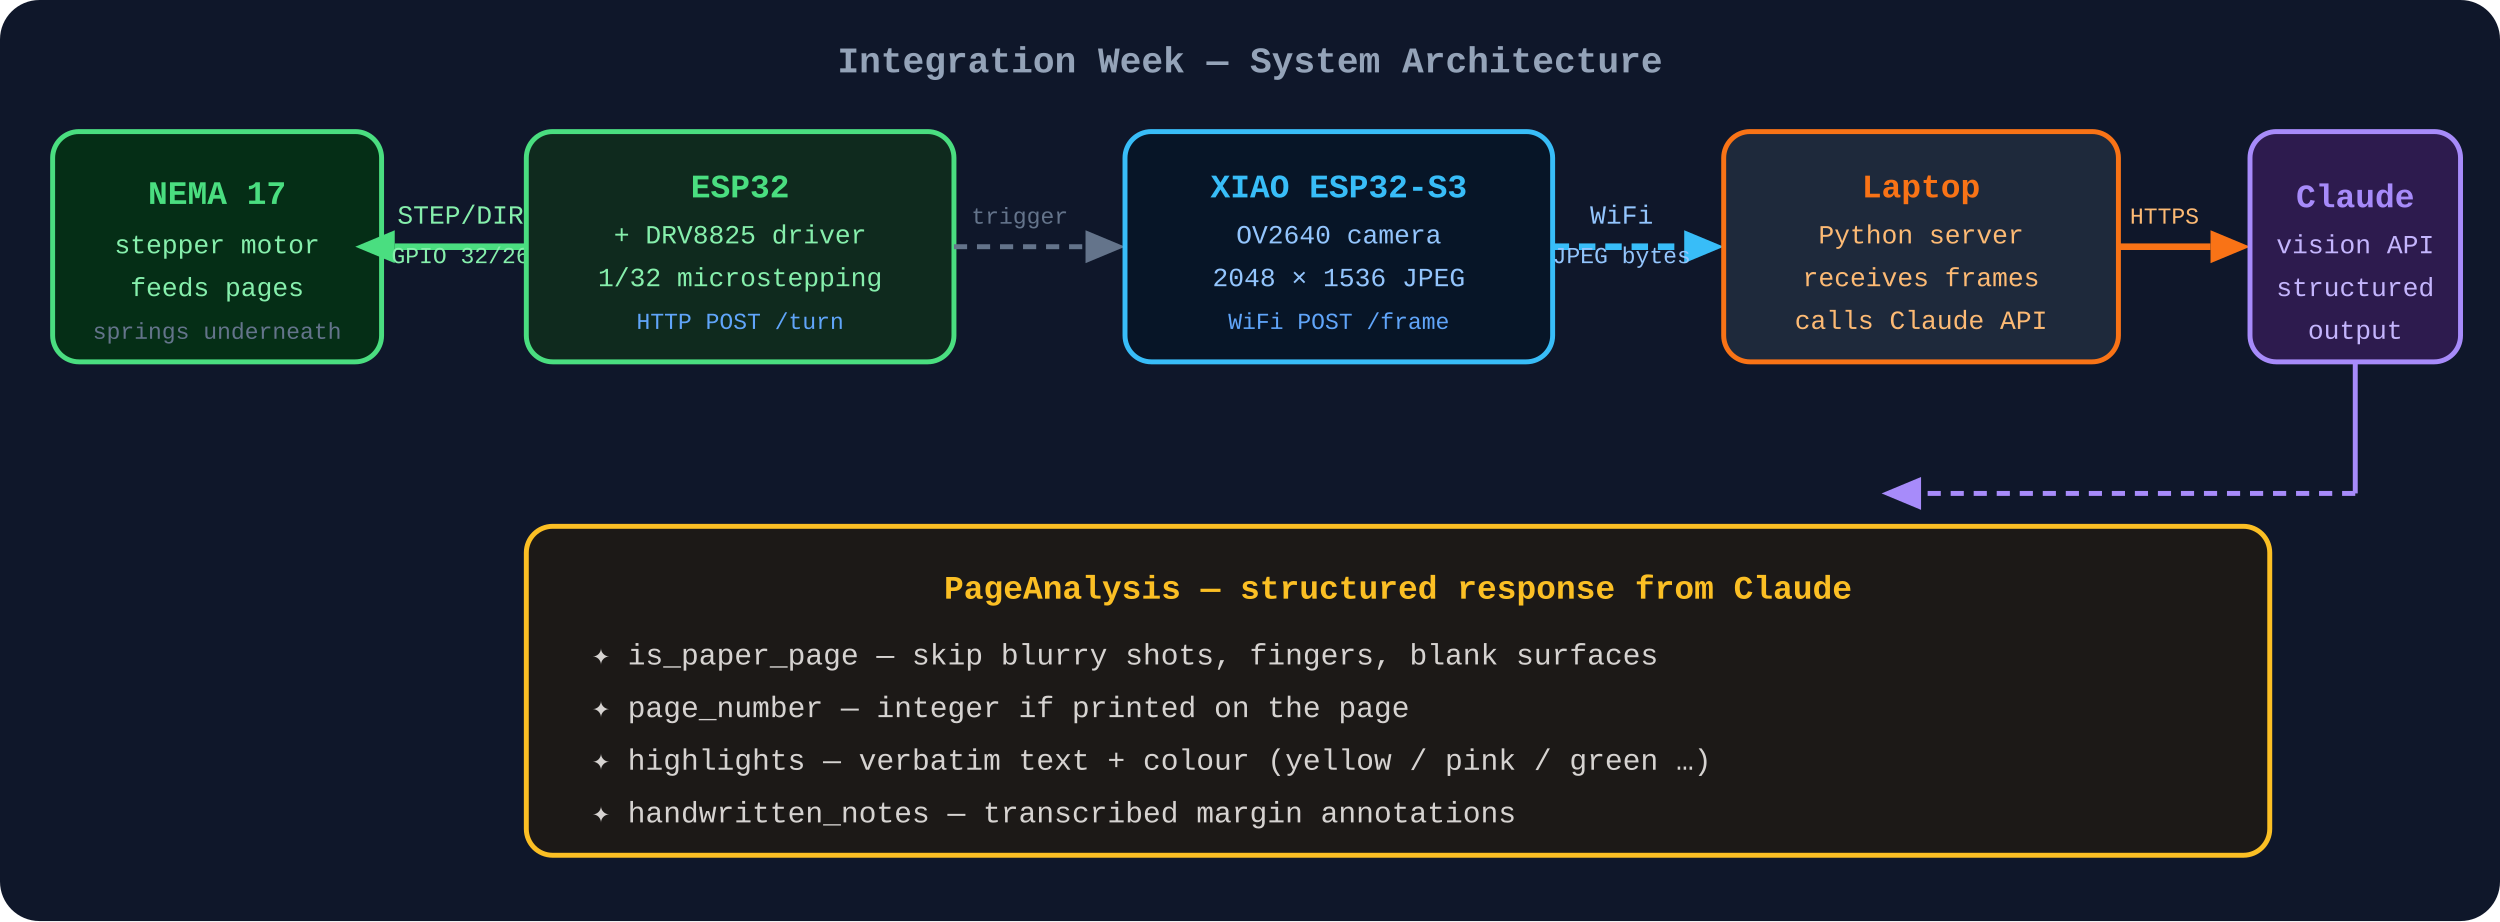
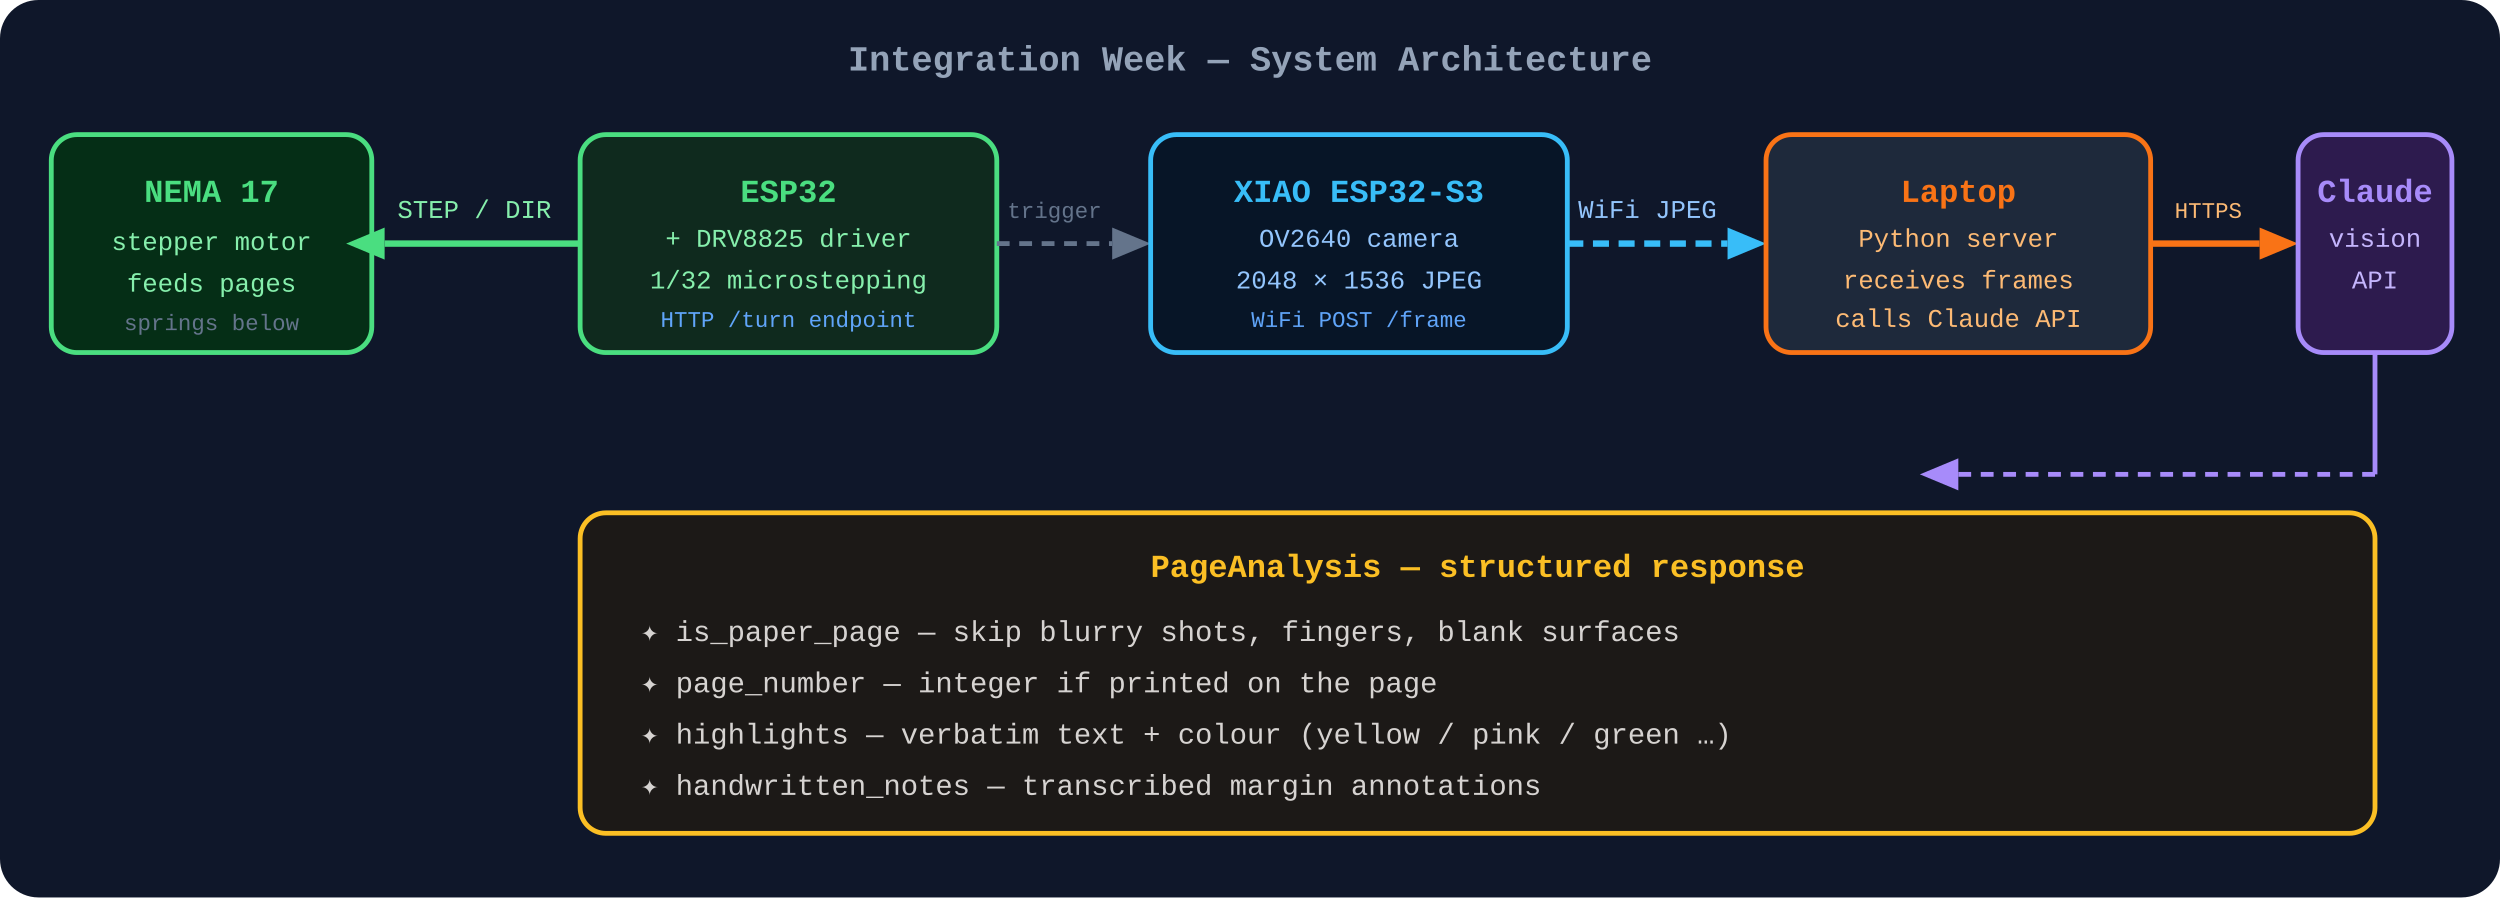
- <svg xmlns="http://www.w3.org/2000/svg" width="760" height="280" viewBox="0 0 760 280" font-family="'Courier New', monospace">
-   <rect width="760" height="280" fill="#0f172a" rx="12" />
-   <text x="380" y="22" text-anchor="middle" fill="#94a3b8" font-size="11" font-weight="bold">
+ <svg xmlns="http://www.w3.org/2000/svg" width="780" height="280" viewBox="0 0 780 280" font-family="'Courier New', monospace">
+   <rect width="780" height="280" fill="#0f172a" rx="12" />
+   <text x="390" y="22" text-anchor="middle" fill="#94a3b8" font-size="11" font-weight="bold">
    Integration Week — System Architecture
  </text>
-   <rect x="16" y="40" width="100" height="70" rx="8" fill="#052e16" stroke="#4ade80" stroke-width="1.5" />
-   <text x="66" y="62" text-anchor="middle" fill="#4ade80" font-size="10" font-weight="bold">NEMA 17</text>
-   <text x="66" y="77" text-anchor="middle" fill="#86efac" font-size="8">stepper motor</text>
-   <text x="66" y="90" text-anchor="middle" fill="#86efac" font-size="8">feeds pages</text>
-   <text x="66" y="103" text-anchor="middle" fill="#64748b" font-size="7">springs underneath</text>
-   <line x1="160" y1="75" x2="120" y2="75" stroke="#4ade80" stroke-width="2" />
-   <polygon points="120,70 108,75 120,80" fill="#4ade80" />
-   <text x="140" y="68" text-anchor="middle" fill="#86efac" font-size="8">STEP/DIR</text>
-   <text x="140" y="80" text-anchor="middle" fill="#86efac" font-size="7">GPIO 32/26</text>
-   <rect x="160" y="40" width="130" height="70" rx="8" fill="#0f2a1e" stroke="#4ade80" stroke-width="1.5" />
-   <text x="225" y="60" text-anchor="middle" fill="#4ade80" font-size="10" font-weight="bold">ESP32</text>
-   <text x="225" y="74" text-anchor="middle" fill="#86efac" font-size="8">+ DRV8825 driver</text>
-   <text x="225" y="87" text-anchor="middle" fill="#86efac" font-size="8">1/32 microstepping</text>
-   <text x="225" y="100" text-anchor="middle" fill="#60a5fa" font-size="7">HTTP POST /turn</text>
-   <line x1="290" y1="75" x2="330" y2="75" stroke="#64748b" stroke-width="1.5" stroke-dasharray="4,3" />
-   <polygon points="330,70 342,75 330,80" fill="#64748b" />
-   <text x="310" y="68" text-anchor="middle" fill="#64748b" font-size="7">trigger</text>
-   <rect x="342" y="40" width="130" height="70" rx="8" fill="#071527" stroke="#38bdf8" stroke-width="1.5" />
-   <text x="407" y="60" text-anchor="middle" fill="#38bdf8" font-size="10" font-weight="bold">XIAO ESP32-S3</text>
-   <text x="407" y="74" text-anchor="middle" fill="#93c5fd" font-size="8">OV2640 camera</text>
-   <text x="407" y="87" text-anchor="middle" fill="#93c5fd" font-size="8">2048 × 1536 JPEG</text>
-   <text x="407" y="100" text-anchor="middle" fill="#60a5fa" font-size="7">WiFi POST /frame</text>
-   <line x1="472" y1="75" x2="512" y2="75" stroke="#38bdf8" stroke-width="2" stroke-dasharray="5,3" />
-   <polygon points="512,70 524,75 512,80" fill="#38bdf8" />
-   <text x="493" y="68" text-anchor="middle" fill="#93c5fd" font-size="8">WiFi</text>
-   <text x="493" y="80" text-anchor="middle" fill="#93c5fd" font-size="7">JPEG bytes</text>
-   <rect x="524" y="40" width="120" height="70" rx="8" fill="#1e293b" stroke="#f97316" stroke-width="1.5" />
-   <text x="584" y="60" text-anchor="middle" fill="#f97316" font-size="10" font-weight="bold">Laptop</text>
-   <text x="584" y="74" text-anchor="middle" fill="#fdba74" font-size="8">Python server</text>
-   <text x="584" y="87" text-anchor="middle" fill="#fdba74" font-size="8">receives frames</text>
-   <text x="584" y="100" text-anchor="middle" fill="#fdba74" font-size="8">calls Claude API</text>
-   <line x1="644" y1="75" x2="672" y2="75" stroke="#f97316" stroke-width="2" />
-   <polygon points="672,70 684,75 672,80" fill="#f97316" />
-   <text x="658" y="68" text-anchor="middle" fill="#fdba74" font-size="7">HTTPS</text>
-   <rect x="684" y="40" width="64" height="70" rx="8" fill="#2d1b4e" stroke="#a78bfa" stroke-width="1.5" />
-   <text x="716" y="63" text-anchor="middle" fill="#a78bfa" font-size="10" font-weight="bold">Claude</text>
-   <text x="716" y="77" text-anchor="middle" fill="#c4b5fd" font-size="8">vision API</text>
-   <text x="716" y="90" text-anchor="middle" fill="#c4b5fd" font-size="8">structured</text>
-   <text x="716" y="103" text-anchor="middle" fill="#c4b5fd" font-size="8">output</text>
-   <line x1="716" y1="110" x2="716" y2="150" stroke="#a78bfa" stroke-width="1.5" />
-   <line x1="716" y1="150" x2="584" y2="150" stroke="#a78bfa" stroke-width="1.5" stroke-dasharray="4,3" />
-   <polygon points="584,145 572,150 584,155" fill="#a78bfa" />
-   <rect x="160" y="160" width="530" height="100" rx="8" fill="#1c1917" stroke="#fbbf24" stroke-width="1.5" />
-   <text x="425" y="182" text-anchor="middle" fill="#fbbf24" font-size="10" font-weight="bold">PageAnalysis — structured response from Claude</text>
-   <text x="180" y="202" fill="#d6d3d1" font-size="9">✦  is_paper_page        — skip blurry shots, fingers, blank surfaces</text>
-   <text x="180" y="218" fill="#d6d3d1" font-size="9">✦  page_number          — integer if printed on the page</text>
-   <text x="180" y="234" fill="#d6d3d1" font-size="9">✦  highlights           — verbatim text + colour (yellow / pink / green …)</text>
-   <text x="180" y="250" fill="#d6d3d1" font-size="9">✦  handwritten_notes    — transcribed margin annotations</text>
+   <rect x="16" y="42" width="100" height="68" rx="8" fill="#052e16" stroke="#4ade80" stroke-width="1.5" />
+   <text x="66" y="63" text-anchor="middle" fill="#4ade80" font-size="10" font-weight="bold">NEMA 17</text>
+   <text x="66" y="78" text-anchor="middle" fill="#86efac" font-size="8">stepper motor</text>
+   <text x="66" y="91" text-anchor="middle" fill="#86efac" font-size="8">feeds pages</text>
+   <text x="66" y="103" text-anchor="middle" fill="#64748b" font-size="7">springs below</text>
+   <line x1="181" y1="76" x2="120" y2="76" stroke="#4ade80" stroke-width="2" />
+   <polygon points="120,71 108,76 120,81" fill="#4ade80" />
+   <text x="148" y="68" text-anchor="middle" fill="#86efac" font-size="8">STEP / DIR</text>
+   <rect x="181" y="42" width="130" height="68" rx="8" fill="#0f2a1e" stroke="#4ade80" stroke-width="1.5" />
+   <text x="246" y="63" text-anchor="middle" fill="#4ade80" font-size="10" font-weight="bold">ESP32</text>
+   <text x="246" y="77" text-anchor="middle" fill="#86efac" font-size="8">+ DRV8825 driver</text>
+   <text x="246" y="90" text-anchor="middle" fill="#86efac" font-size="8">1/32 microstepping</text>
+   <text x="246" y="102" text-anchor="middle" fill="#60a5fa" font-size="7">HTTP /turn endpoint</text>
+   <line x1="311" y1="76" x2="347" y2="76" stroke="#64748b" stroke-width="1.5" stroke-dasharray="4,3" />
+   <polygon points="347,71 359,76 347,81" fill="#64748b" />
+   <text x="329" y="68" text-anchor="middle" fill="#64748b" font-size="7">trigger</text>
+   <rect x="359" y="42" width="130" height="68" rx="8" fill="#071527" stroke="#38bdf8" stroke-width="1.5" />
+   <text x="424" y="63" text-anchor="middle" fill="#38bdf8" font-size="10" font-weight="bold">XIAO ESP32-S3</text>
+   <text x="424" y="77" text-anchor="middle" fill="#93c5fd" font-size="8">OV2640 camera</text>
+   <text x="424" y="90" text-anchor="middle" fill="#93c5fd" font-size="8">2048 × 1536 JPEG</text>
+   <text x="424" y="102" text-anchor="middle" fill="#60a5fa" font-size="7">WiFi POST /frame</text>
+   <line x1="489" y1="76" x2="539" y2="76" stroke="#38bdf8" stroke-width="2" stroke-dasharray="5,3" />
+   <polygon points="539,71 551,76 539,81" fill="#38bdf8" />
+   <text x="514" y="68" text-anchor="middle" fill="#93c5fd" font-size="8">WiFi  JPEG</text>
+   <rect x="551" y="42" width="120" height="68" rx="8" fill="#1e293b" stroke="#f97316" stroke-width="1.5" />
+   <text x="611" y="63" text-anchor="middle" fill="#f97316" font-size="10" font-weight="bold">Laptop</text>
+   <text x="611" y="77" text-anchor="middle" fill="#fdba74" font-size="8">Python server</text>
+   <text x="611" y="90" text-anchor="middle" fill="#fdba74" font-size="8">receives frames</text>
+   <text x="611" y="102" text-anchor="middle" fill="#fdba74" font-size="8">calls Claude API</text>
+   <line x1="671" y1="76" x2="705" y2="76" stroke="#f97316" stroke-width="2" />
+   <polygon points="705,71 717,76 705,81" fill="#f97316" />
+   <text x="689" y="68" text-anchor="middle" fill="#fdba74" font-size="7">HTTPS</text>
+   <rect x="717" y="42" width="48" height="68" rx="8" fill="#2d1b4e" stroke="#a78bfa" stroke-width="1.5" />
+   <text x="741" y="63" text-anchor="middle" fill="#a78bfa" font-size="10" font-weight="bold">Claude</text>
+   <text x="741" y="77" text-anchor="middle" fill="#c4b5fd" font-size="8">vision</text>
+   <text x="741" y="90" text-anchor="middle" fill="#c4b5fd" font-size="8">API</text>
+   <line x1="741" y1="110" x2="741" y2="148" stroke="#a78bfa" stroke-width="1.5" />
+   <line x1="741" y1="148" x2="611" y2="148" stroke="#a78bfa" stroke-width="1.5" stroke-dasharray="4,3" />
+   <polygon points="611,143 599,148 611,153" fill="#a78bfa" />
+   <rect x="181" y="160" width="560" height="100" rx="8" fill="#1c1917" stroke="#fbbf24" stroke-width="1.5" />
+   <text x="461" y="180" text-anchor="middle" fill="#fbbf24" font-size="10" font-weight="bold">PageAnalysis — structured response</text>
+   <text x="200" y="200" fill="#d6d3d1" font-size="9">✦  is_paper_page     — skip blurry shots, fingers, blank surfaces</text>
+   <text x="200" y="216" fill="#d6d3d1" font-size="9">✦  page_number       — integer if printed on the page</text>
+   <text x="200" y="232" fill="#d6d3d1" font-size="9">✦  highlights        — verbatim text + colour (yellow / pink / green …)</text>
+   <text x="200" y="248" fill="#d6d3d1" font-size="9">✦  handwritten_notes — transcribed margin annotations</text>
</svg>
